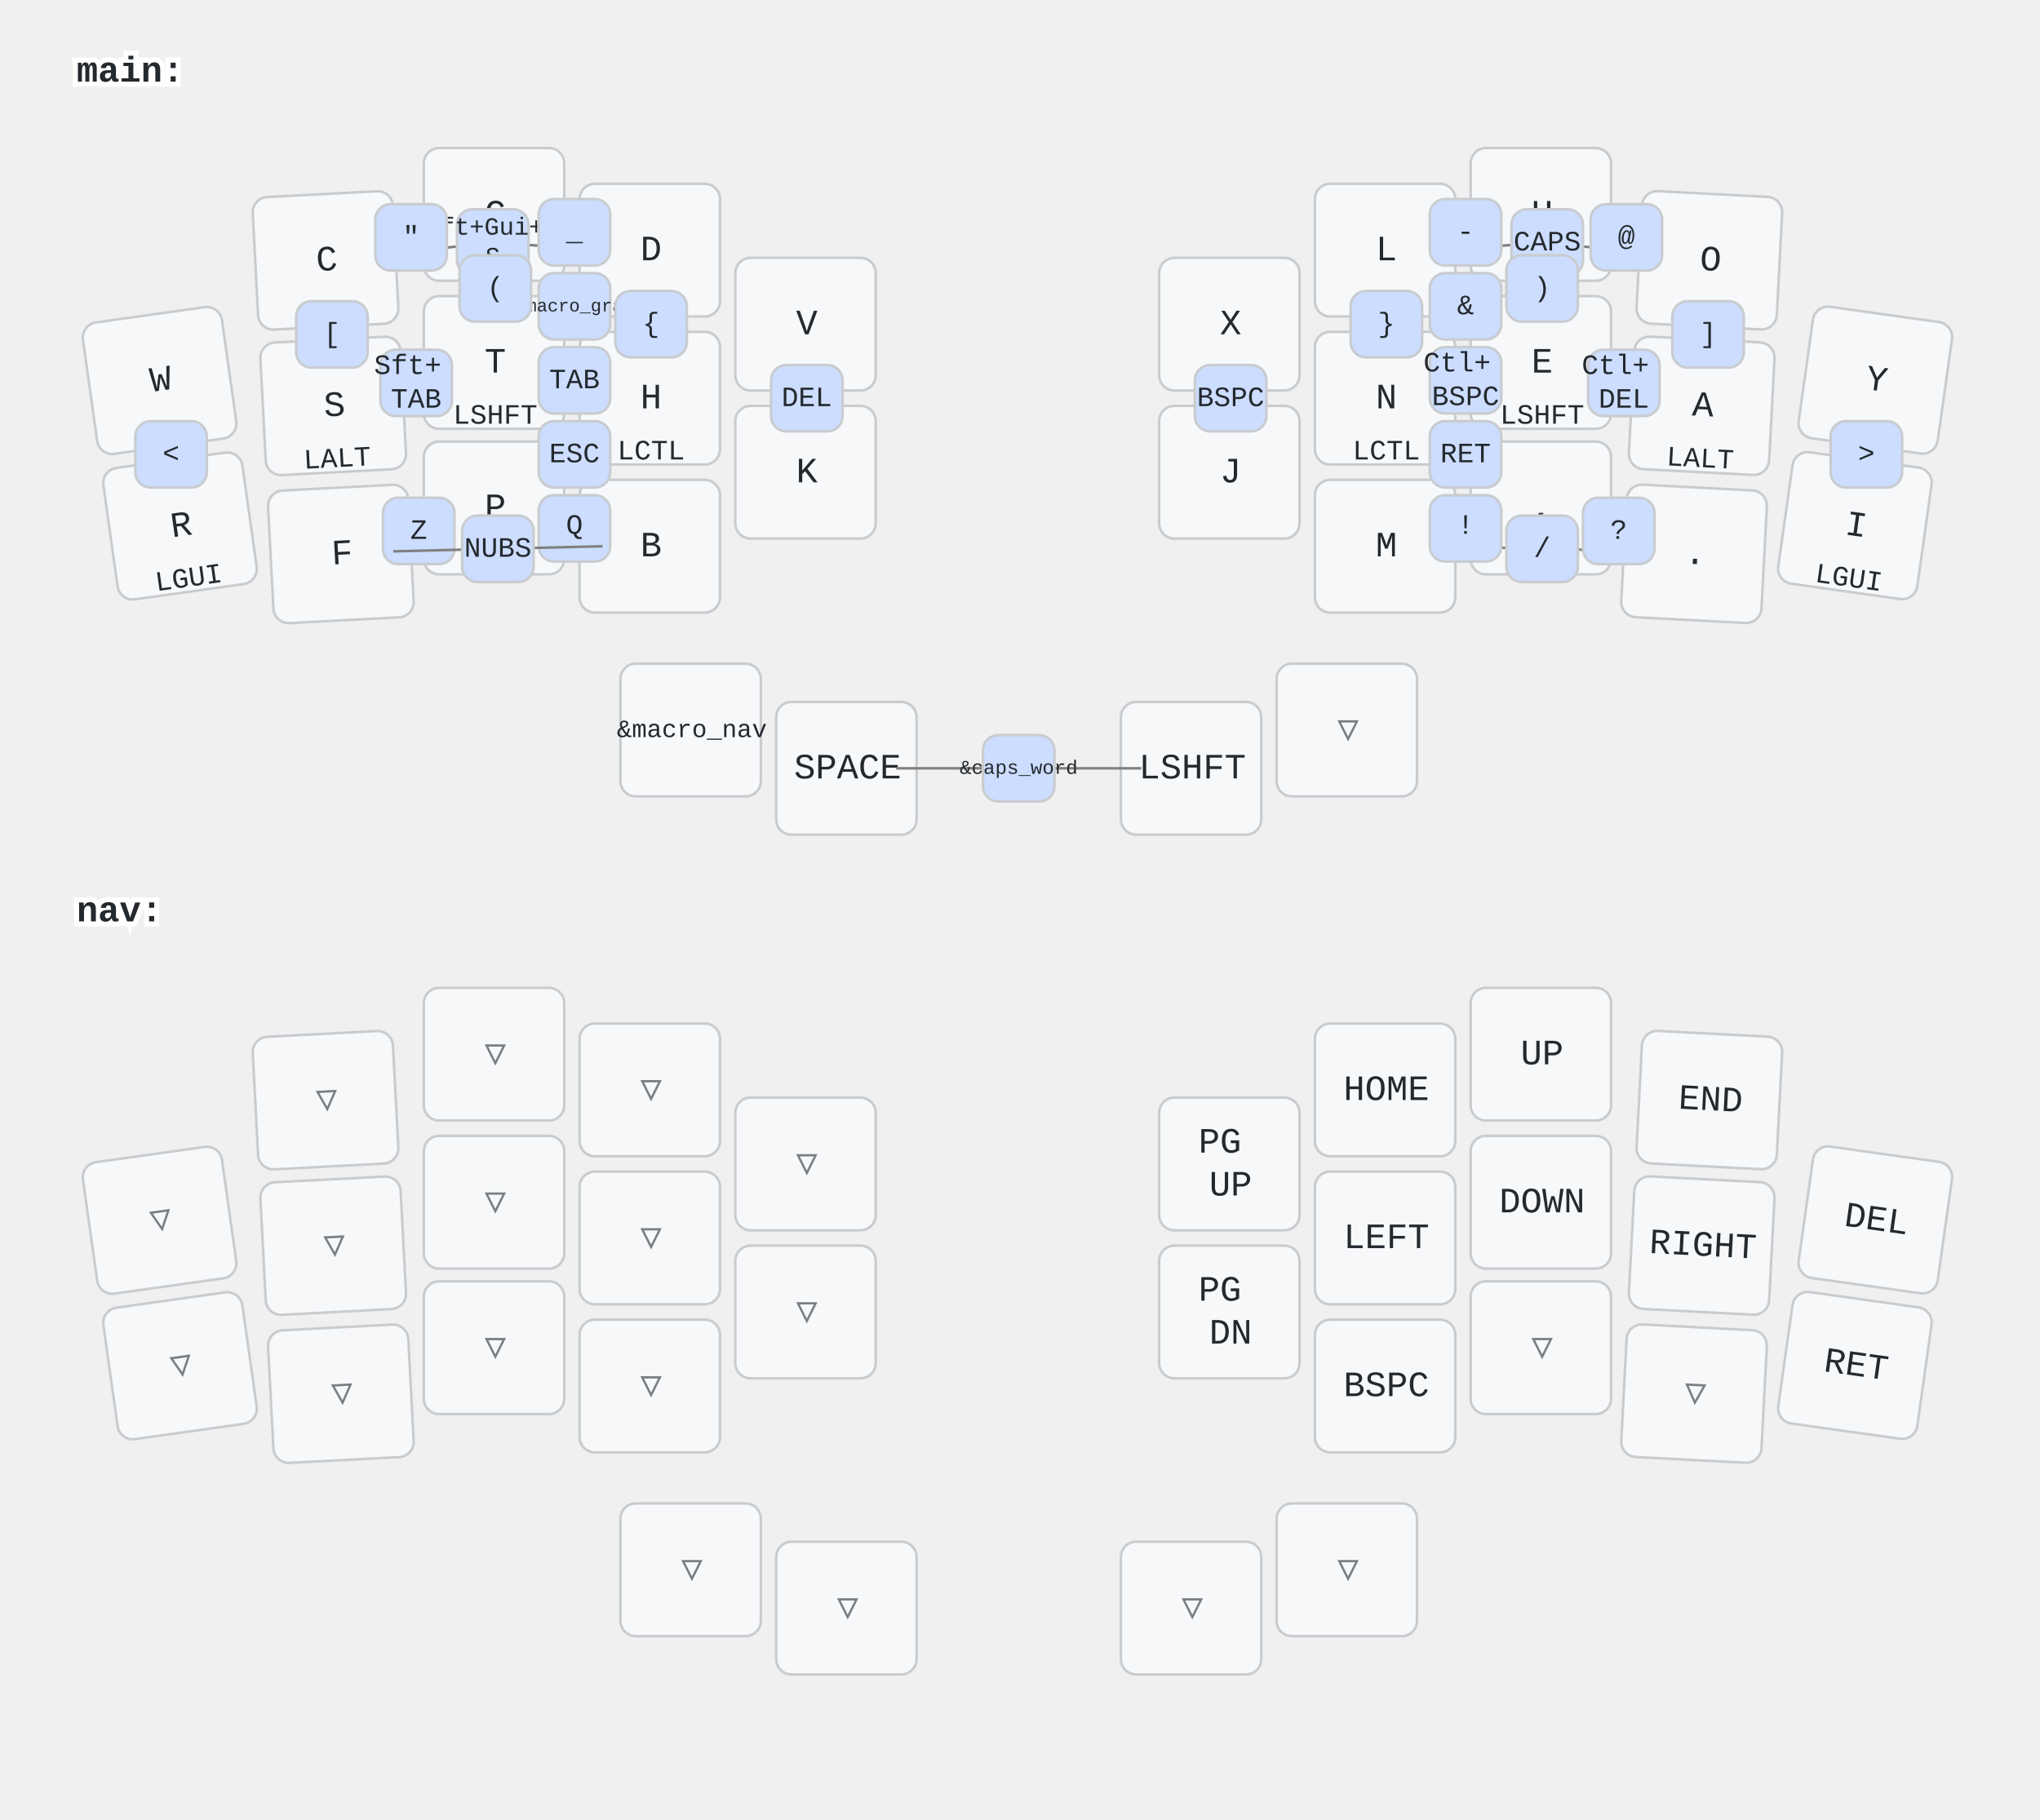
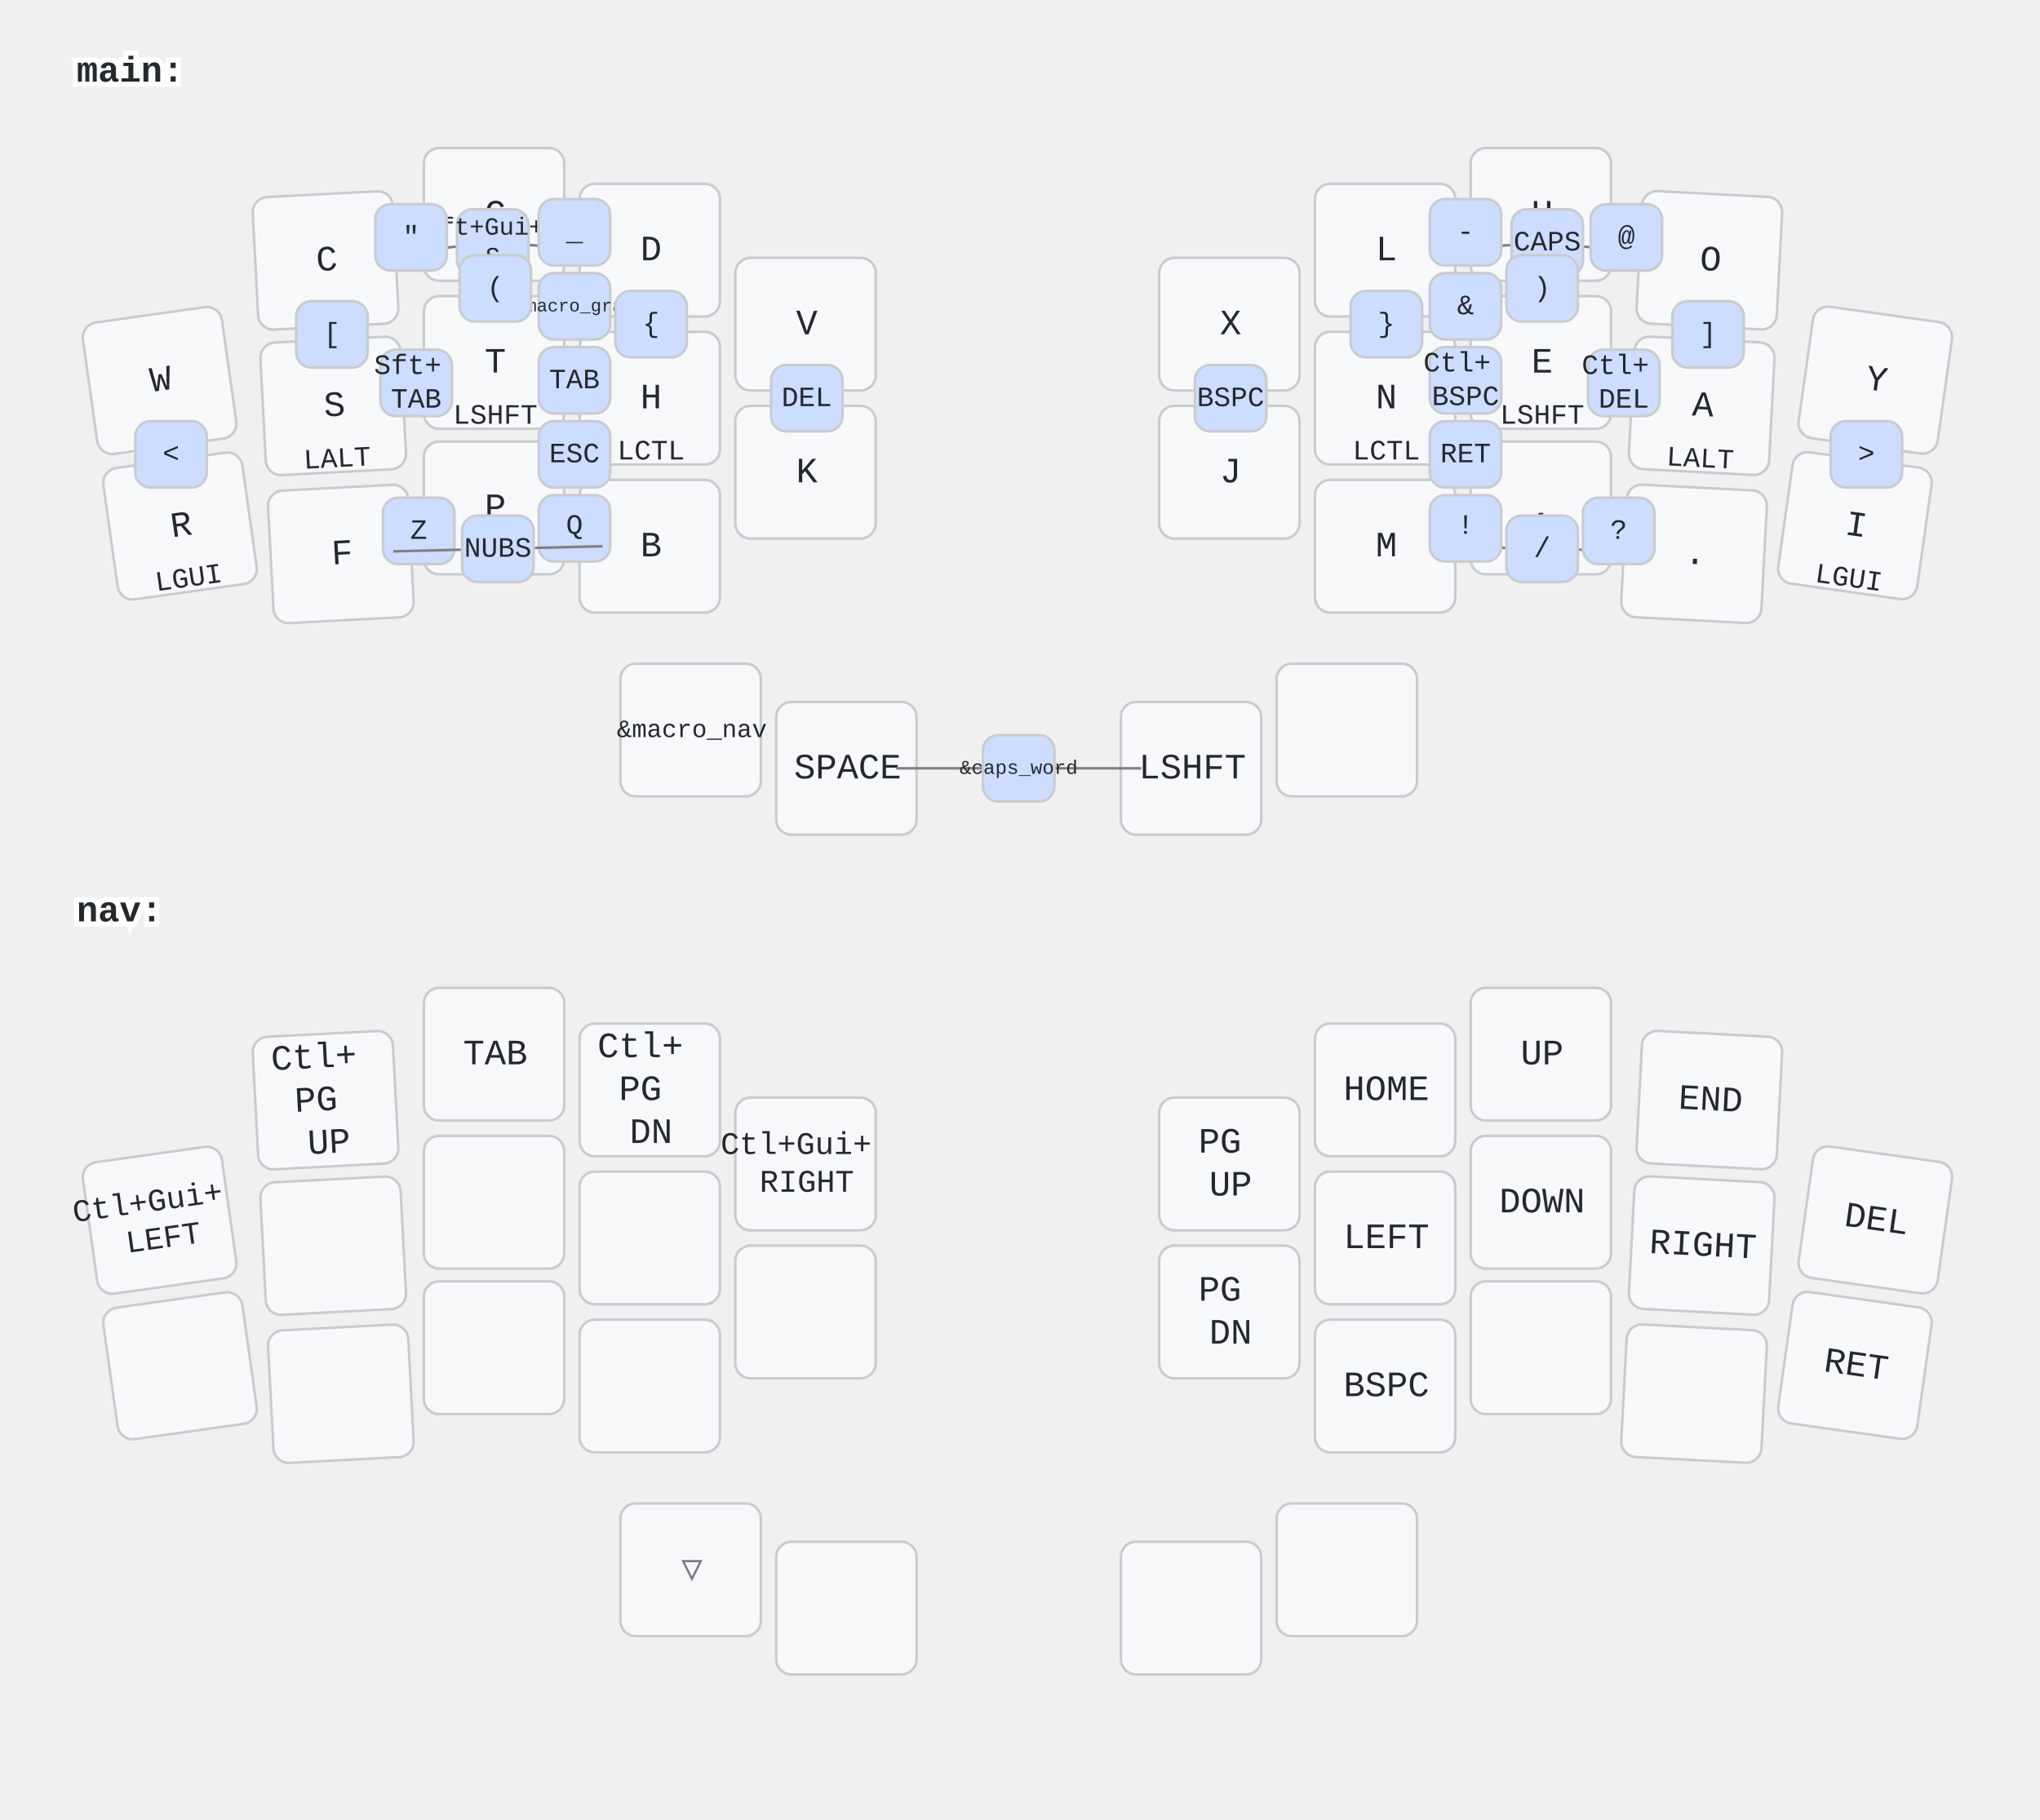
<svg xmlns="http://www.w3.org/2000/svg" width="799" height="713" viewBox="0 0 799 713" class="keymap">
  <style>/* inherit to force styles through use tags */
svg path {
    fill: inherit;
}

/* font and background color specifications */
svg.keymap {
    font-family: SFMono-Regular,Consolas,Liberation Mono,Menlo,monospace;
    font-size: 14px;
    font-kerning: normal;
    text-rendering: optimizeLegibility;
    fill: #24292e;
}

/* default key styling */
rect.key {
    fill: #f6f8fa;
}

rect.key, rect.combo {
    stroke: #c9cccf;
    stroke-width: 1;
}

/* default key side styling, only used is draw_key_sides is set */
rect.side {
    filter: brightness(90%);
}

/* color accent for combo boxes */
rect.combo, rect.combo-separate {
    fill: #cdf;
}

/* color accent for held keys */
rect.held, rect.combo.held {
    fill: #fdd;
}

/* color accent for ghost (optional) keys */
rect.ghost, rect.combo.ghost {
    stroke-dasharray: 4, 4;
    stroke-width: 2;
}

text {
    text-anchor: middle;
    dominant-baseline: middle;
}

/* styling for layer labels */
text.label {
    font-weight: bold;
    text-anchor: start;
    stroke: white;
    stroke-width: 4;
    paint-order: stroke;
}

/* styling for optional footer */
text.footer {
    text-anchor: end;
    dominant-baseline: auto;
    stroke: white;
    stroke-width: 4;
    paint-order: stroke;
}

/* styling for combo tap, and key hold/shifted label text */
text.combo, text.hold, text.shifted {
    font-size: 11px;
}

text.hold {
    text-anchor: middle;
    dominant-baseline: auto;
}

text.shifted {
    text-anchor: middle;
    dominant-baseline: hanging;
}

text.layer-activator {
    text-decoration: underline;
}

/* styling for hold/shifted label text in combo box */
text.combo.hold, text.combo.shifted {
    font-size: 8px;
}

/* lighter symbol for transparent keys */
text.trans {
    fill: #7b7e81;
}

/* styling for combo dendrons */
path.combo {
    stroke-width: 1;
    stroke: gray;
    fill: none;
}

/* Start Tabler Icons Cleanup */
/* cannot use height/width with glyphs */
.icon-tabler &gt; path {
    fill: inherit;
    stroke: inherit;
    stroke-width: 2;
}
/* hide tabler's default box */
.icon-tabler &gt; path[stroke="none"][fill="none"] {
    visibility: hidden;
}
/* End Tabler Icons Cleanup */
</style>
  <g transform="translate(30, 0)" class="layer-main">
    <text x="0" y="28" class="label" id="main">main:</text>
    <g transform="translate(0, 56)">
      <g transform="translate(33, 93) rotate(-8.0)" class="key keypos-0">
        <rect rx="6" ry="6" x="-28" y="-26" width="55" height="52" class="key" />
        <text x="0" y="0" class="key tap">W</text>
      </g>
      <g transform="translate(98, 46) rotate(-3.0)" class="key keypos-1">
        <rect rx="6" ry="6" x="-28" y="-26" width="55" height="52" class="key" />
        <text x="0" y="0" class="key tap">C</text>
      </g>
      <g transform="translate(164, 28)" class="key keypos-2">
        <rect rx="6" ry="6" x="-28" y="-26" width="55" height="52" class="key" />
        <text x="0" y="0" class="key tap">G</text>
      </g>
      <g transform="translate(225, 42)" class="key keypos-3">
        <rect rx="6" ry="6" x="-28" y="-26" width="55" height="52" class="key" />
        <text x="0" y="0" class="key tap">D</text>
      </g>
      <g transform="translate(286, 71)" class="key keypos-4">
        <rect rx="6" ry="6" x="-28" y="-26" width="55" height="52" class="key" />
        <text x="0" y="0" class="key tap">V</text>
      </g>
      <g transform="translate(452, 71)" class="key keypos-5">
        <rect rx="6" ry="6" x="-28" y="-26" width="55" height="52" class="key" />
        <text x="0" y="0" class="key tap">X</text>
      </g>
      <g transform="translate(513, 42)" class="key keypos-6">
        <rect rx="6" ry="6" x="-28" y="-26" width="55" height="52" class="key" />
        <text x="0" y="0" class="key tap">L</text>
      </g>
      <g transform="translate(574, 28)" class="key keypos-7">
        <rect rx="6" ry="6" x="-28" y="-26" width="55" height="52" class="key" />
        <text x="0" y="0" class="key tap">U</text>
      </g>
      <g transform="translate(640, 46) rotate(3.0)" class="key keypos-8">
        <rect rx="6" ry="6" x="-28" y="-26" width="55" height="52" class="key" />
        <text x="0" y="0" class="key tap">O</text>
      </g>
      <g transform="translate(705, 93) rotate(8.0)" class="key keypos-9">
        <rect rx="6" ry="6" x="-28" y="-26" width="55" height="52" class="key" />
        <text x="0" y="0" class="key tap">Y</text>
      </g>
      <g transform="translate(41, 150) rotate(-8.0)" class="key keypos-10">
        <rect rx="6" ry="6" x="-28" y="-26" width="55" height="52" class="key" />
        <text x="0" y="0" class="key tap">R</text>
        <text x="0" y="24" class="key hold">LGUI</text>
      </g>
      <g transform="translate(101, 103) rotate(-3.0)" class="key keypos-11">
        <rect rx="6" ry="6" x="-28" y="-26" width="55" height="52" class="key" />
        <text x="0" y="0" class="key tap">S</text>
        <text x="0" y="24" class="key hold">LALT</text>
      </g>
      <g transform="translate(164, 86)" class="key keypos-12">
        <rect rx="6" ry="6" x="-28" y="-26" width="55" height="52" class="key" />
        <text x="0" y="0" class="key tap">T</text>
        <text x="0" y="24" class="key hold">LSHFT</text>
      </g>
      <g transform="translate(225, 100)" class="key keypos-13">
        <rect rx="6" ry="6" x="-28" y="-26" width="55" height="52" class="key" />
        <text x="0" y="0" class="key tap">H</text>
        <text x="0" y="24" class="key hold">LCTL</text>
      </g>
      <g transform="translate(286, 129)" class="key keypos-14">
        <rect rx="6" ry="6" x="-28" y="-26" width="55" height="52" class="key" />
        <text x="0" y="0" class="key tap">K</text>
      </g>
      <g transform="translate(452, 129)" class="key keypos-15">
        <rect rx="6" ry="6" x="-28" y="-26" width="55" height="52" class="key" />
        <text x="0" y="0" class="key tap">J</text>
      </g>
      <g transform="translate(513, 100)" class="key keypos-16">
        <rect rx="6" ry="6" x="-28" y="-26" width="55" height="52" class="key" />
        <text x="0" y="0" class="key tap">N</text>
        <text x="0" y="24" class="key hold">LCTL</text>
      </g>
      <g transform="translate(574, 86)" class="key keypos-17">
        <rect rx="6" ry="6" x="-28" y="-26" width="55" height="52" class="key" />
        <text x="0" y="0" class="key tap">E</text>
        <text x="0" y="24" class="key hold">LSHFT</text>
      </g>
      <g transform="translate(637, 103) rotate(3.0)" class="key keypos-18">
        <rect rx="6" ry="6" x="-28" y="-26" width="55" height="52" class="key" />
        <text x="0" y="0" class="key tap">A</text>
        <text x="0" y="24" class="key hold">LALT</text>
      </g>
      <g transform="translate(697, 150) rotate(8.0)" class="key keypos-19">
        <rect rx="6" ry="6" x="-28" y="-26" width="55" height="52" class="key" />
        <text x="0" y="0" class="key tap">I</text>
        <text x="0" y="24" class="key hold">LGUI</text>
      </g>
      <g transform="translate(104, 161) rotate(-3.0)" class="key keypos-20">
        <rect rx="6" ry="6" x="-28" y="-26" width="55" height="52" class="key" />
        <text x="0" y="0" class="key tap">F</text>
      </g>
      <g transform="translate(164, 143)" class="key keypos-21">
        <rect rx="6" ry="6" x="-28" y="-26" width="55" height="52" class="key" />
        <text x="0" y="0" class="key tap">P</text>
      </g>
      <g transform="translate(225, 158)" class="key keypos-22">
        <rect rx="6" ry="6" x="-28" y="-26" width="55" height="52" class="key" />
        <text x="0" y="0" class="key tap">B</text>
      </g>
      <g transform="translate(513, 158)" class="key keypos-23">
        <rect rx="6" ry="6" x="-28" y="-26" width="55" height="52" class="key" />
        <text x="0" y="0" class="key tap">M</text>
      </g>
      <g transform="translate(574, 143)" class="key keypos-24">
        <rect rx="6" ry="6" x="-28" y="-26" width="55" height="52" class="key" />
        <text x="0" y="0" class="key tap">,</text>
      </g>
      <g transform="translate(634, 161) rotate(3.0)" class="key keypos-25">
        <rect rx="6" ry="6" x="-28" y="-26" width="55" height="52" class="key" />
        <text x="0" y="0" class="key tap">.</text>
      </g>
      <g transform="translate(241, 230)" class="key keypos-26">
        <rect rx="6" ry="6" x="-28" y="-26" width="55" height="52" class="key" />
        <text x="0" y="0" class="key tap">
          <tspan style="font-size: 70%">&amp;macro_nav</tspan>
        </text>
      </g>
      <g transform="translate(302, 245)" class="key keypos-27">
        <rect rx="6" ry="6" x="-28" y="-26" width="55" height="52" class="key" />
        <text x="0" y="0" class="key tap">SPACE</text>
      </g>
      <g transform="translate(437, 245)" class="key keypos-28">
        <rect rx="6" ry="6" x="-28" y="-26" width="55" height="52" class="key" />
        <text x="0" y="0" class="key tap">LSHFT</text>
      </g>
-       <g transform="translate(498, 230)" class="key trans keypos-29">
-         <rect rx="6" ry="6" x="-28" y="-26" width="55" height="52" class="key trans" />
-         <text x="0" y="0" class="key trans tap">▽</text>
+       <g transform="translate(498, 230)" class="key keypos-29">
+         <rect rx="6" ry="6" x="-28" y="-26" width="55" height="52" class="key" />
      </g>
      <g class="combo combopos-0">
        <rect rx="6" ry="6" x="120" y="139" width="28" height="26" class="combo" />
        <text x="134" y="152" class="combo tap">Z</text>
      </g>
      <g class="combo combopos-1">
        <rect rx="6" ry="6" x="181" y="138" width="28" height="26" class="combo" />
        <text x="195" y="150" class="combo tap">Q</text>
      </g>
      <g class="combo combopos-2">
        <rect rx="6" ry="6" x="272" y="87" width="28" height="26" class="combo" />
        <text x="286" y="100" class="combo tap">DEL</text>
      </g>
      <g class="combo combopos-3">
        <rect rx="6" ry="6" x="438" y="87" width="28" height="26" class="combo" />
        <text x="452" y="100" class="combo tap">BSPC</text>
      </g>
      <g class="combo combopos-4">
        <path d="M576,39 l-43,3" class="combo" />
        <path d="M576,39 l45,5" class="combo" />
        <rect rx="6" ry="6" x="562" y="26" width="28" height="26" class="combo" />
        <text x="576" y="39" class="combo tap">CAPS</text>
      </g>
      <g class="combo combopos-5">
        <path d="M369,245 l-48,0" class="combo" />
        <path d="M369,245 l48,0" class="combo" />
        <rect rx="6" ry="6" x="355" y="232" width="28" height="26" class="combo" />
        <text x="369" y="245" class="combo tap">
          <tspan style="font-size: 70%">&amp;caps_word</tspan>
        </text>
      </g>
      <g class="combo combopos-6">
        <rect rx="6" ry="6" x="181" y="109" width="28" height="26" class="combo" />
        <text x="195" y="122" class="combo tap">ESC</text>
      </g>
      <g class="combo combopos-7">
        <rect rx="6" ry="6" x="530" y="109" width="28" height="26" class="combo" />
        <text x="544" y="122" class="combo tap">RET</text>
      </g>
      <g class="combo combopos-8">
        <path d="M163,39 l-45,5" class="combo" />
        <path d="M163,39 l43,3" class="combo" />
        <rect rx="6" ry="6" x="149" y="26" width="28" height="26" class="combo" />
        <text x="163" y="39" class="combo tap">
          <tspan x="163" dy="-0.6em" style="font-size: 88%">Sft+Gui+</tspan>
          <tspan x="163" dy="1.2em" style="font-size: 88%">S</tspan>
        </text>
      </g>
      <g class="combo combopos-9">
        <rect rx="6" ry="6" x="181" y="51" width="28" height="26" class="combo" />
        <text x="195" y="64" class="combo tap">
          <tspan style="font-size: 64%">&amp;macro_gra…</tspan>
        </text>
      </g>
      <g class="combo combopos-10">
        <rect rx="6" ry="6" x="119" y="81" width="28" height="26" class="combo" />
        <text x="133" y="94" class="combo tap">
          <tspan x="133" dy="-0.6em">Sft+</tspan>
          <tspan x="133" dy="1.2em">TAB</tspan>
        </text>
      </g>
      <g class="combo combopos-11">
        <rect rx="6" ry="6" x="181" y="80" width="28" height="26" class="combo" />
        <text x="195" y="93" class="combo tap">TAB</text>
      </g>
      <g class="combo combopos-12">
        <rect rx="6" ry="6" x="530" y="80" width="28" height="26" class="combo" />
        <text x="544" y="93" class="combo tap">
          <tspan x="544" dy="-0.6em">Ctl+</tspan>
          <tspan x="544" dy="1.2em">BSPC</tspan>
        </text>
      </g>
      <g class="combo combopos-13">
        <rect rx="6" ry="6" x="592" y="81" width="28" height="26" class="combo" />
        <text x="606" y="94" class="combo tap">
          <tspan x="606" dy="-0.6em">Ctl+</tspan>
          <tspan x="606" dy="1.2em">DEL</tspan>
        </text>
      </g>
      <g class="combo combopos-14">
        <rect rx="6" ry="6" x="181" y="22" width="28" height="26" class="combo" />
        <text x="195" y="35" class="combo tap">_</text>
      </g>
      <g class="combo combopos-15">
        <rect rx="6" ry="6" x="530" y="22" width="28" height="26" class="combo" />
        <text x="544" y="35" class="combo tap">-</text>
      </g>
      <g class="combo combopos-16">
        <rect rx="6" ry="6" x="530" y="51" width="28" height="26" class="combo" />
        <text x="544" y="64" class="combo tap">&amp;</text>
      </g>
      <g class="combo combopos-17">
        <path d="M574,159 l-41,-1" class="combo" />
        <path d="M574,159 l41,1" class="combo" />
        <rect rx="6" ry="6" x="560" y="146" width="28" height="26" class="combo" />
        <text x="574" y="159" class="combo tap">/</text>
      </g>
      <g class="combo combopos-18">
        <rect rx="6" ry="6" x="530" y="138" width="28" height="26" class="combo" />
        <text x="544" y="150" class="combo tap">!</text>
      </g>
      <g class="combo combopos-19">
        <rect rx="6" ry="6" x="590" y="139" width="28" height="26" class="combo" />
        <text x="604" y="152" class="combo tap">?</text>
      </g>
      <g class="combo combopos-20">
        <rect rx="6" ry="6" x="117" y="24" width="28" height="26" class="combo" />
        <text x="131" y="37" class="combo tap">"</text>
      </g>
      <g class="combo combopos-21">
        <rect rx="6" ry="6" x="593" y="24" width="28" height="26" class="combo" />
        <text x="607" y="37" class="combo tap">@</text>
      </g>
      <g class="combo combopos-22">
        <path d="M165,159 l-41,1" class="combo" />
        <path d="M165,159 l41,-1" class="combo" />
        <rect rx="6" ry="6" x="151" y="146" width="28" height="26" class="combo" />
        <text x="165" y="159" class="combo tap">NUBS</text>
      </g>
      <g class="combo combopos-23">
        <rect rx="6" ry="6" x="23" y="109" width="28" height="26" class="combo" />
        <text x="37" y="122" class="combo tap">&lt;</text>
      </g>
      <g class="combo combopos-24">
        <rect rx="6" ry="6" x="86" y="62" width="28" height="26" class="combo" />
        <text x="100" y="75" class="combo tap">[</text>
      </g>
      <g class="combo combopos-25">
        <rect rx="6" ry="6" x="150" y="44" width="28" height="26" class="combo" />
        <text x="164" y="57" class="combo tap">(</text>
      </g>
      <g class="combo combopos-26">
        <rect rx="6" ry="6" x="211" y="58" width="28" height="26" class="combo" />
        <text x="225" y="71" class="combo tap">{</text>
      </g>
      <g class="combo combopos-27">
        <rect rx="6" ry="6" x="687" y="109" width="28" height="26" class="combo" />
        <text x="701" y="122" class="combo tap">&gt;</text>
      </g>
      <g class="combo combopos-28">
        <rect rx="6" ry="6" x="499" y="58" width="28" height="26" class="combo" />
        <text x="513" y="71" class="combo tap">}</text>
      </g>
      <g class="combo combopos-29">
        <rect rx="6" ry="6" x="560" y="44" width="28" height="26" class="combo" />
        <text x="574" y="57" class="combo tap">)</text>
      </g>
      <g class="combo combopos-30">
        <rect rx="6" ry="6" x="625" y="62" width="28" height="26" class="combo" />
        <text x="639" y="75" class="combo tap">]</text>
      </g>
    </g>
  </g>
  <g transform="translate(30, 329)" class="layer-nav">
    <text x="0" y="28" class="label" id="nav">nav:</text>
    <g transform="translate(0, 56)">
-       <g transform="translate(33, 93) rotate(-8.0)" class="key trans keypos-0">
-         <rect rx="6" ry="6" x="-28" y="-26" width="55" height="52" class="key trans" />
-         <text x="0" y="0" class="key trans tap">▽</text>
-       </g>
-       <g transform="translate(98, 46) rotate(-3.0)" class="key trans keypos-1">
-         <rect rx="6" ry="6" x="-28" y="-26" width="55" height="52" class="key trans" />
-         <text x="0" y="0" class="key trans tap">▽</text>
-       </g>
-       <g transform="translate(164, 28)" class="key trans keypos-2">
-         <rect rx="6" ry="6" x="-28" y="-26" width="55" height="52" class="key trans" />
-         <text x="0" y="0" class="key trans tap">▽</text>
-       </g>
-       <g transform="translate(225, 42)" class="key trans keypos-3">
-         <rect rx="6" ry="6" x="-28" y="-26" width="55" height="52" class="key trans" />
-         <text x="0" y="0" class="key trans tap">▽</text>
-       </g>
-       <g transform="translate(286, 71)" class="key trans keypos-4">
-         <rect rx="6" ry="6" x="-28" y="-26" width="55" height="52" class="key trans" />
-         <text x="0" y="0" class="key trans tap">▽</text>
+       <g transform="translate(33, 93) rotate(-8.0)" class="key keypos-0">
+         <rect rx="6" ry="6" x="-28" y="-26" width="55" height="52" class="key" />
+         <text x="0" y="0" class="key tap">
+           <tspan x="0" dy="-0.6em" style="font-size: 88%">Ctl+Gui+</tspan>
+           <tspan x="0" dy="1.2em" style="font-size: 88%">LEFT</tspan>
+         </text>
+       </g>
+       <g transform="translate(98, 46) rotate(-3.0)" class="key keypos-1">
+         <rect rx="6" ry="6" x="-28" y="-26" width="55" height="52" class="key" />
+         <text x="0" y="0" class="key tap">
+           <tspan x="0" dy="-1.2em">Ctl+</tspan>
+           <tspan x="0" dy="1.2em">PG</tspan>
+           <tspan x="0" dy="1.2em">UP</tspan>
+         </text>
+       </g>
+       <g transform="translate(164, 28)" class="key keypos-2">
+         <rect rx="6" ry="6" x="-28" y="-26" width="55" height="52" class="key" />
+         <text x="0" y="0" class="key tap">TAB</text>
+       </g>
+       <g transform="translate(225, 42)" class="key keypos-3">
+         <rect rx="6" ry="6" x="-28" y="-26" width="55" height="52" class="key" />
+         <text x="0" y="0" class="key tap">
+           <tspan x="0" dy="-1.2em">Ctl+</tspan>
+           <tspan x="0" dy="1.2em">PG</tspan>
+           <tspan x="0" dy="1.2em">DN</tspan>
+         </text>
+       </g>
+       <g transform="translate(286, 71)" class="key keypos-4">
+         <rect rx="6" ry="6" x="-28" y="-26" width="55" height="52" class="key" />
+         <text x="0" y="0" class="key tap">
+           <tspan x="0" dy="-0.6em" style="font-size: 88%">Ctl+Gui+</tspan>
+           <tspan x="0" dy="1.2em" style="font-size: 88%">RIGHT</tspan>
+         </text>
      </g>
      <g transform="translate(452, 71)" class="key keypos-5">
        <rect rx="6" ry="6" x="-28" y="-26" width="55" height="52" class="key" />
        <text x="0" y="0" class="key tap">
          <tspan x="0" dy="-0.6em">PG</tspan>
          <tspan x="0" dy="1.2em">UP</tspan>
        </text>
      </g>
      <g transform="translate(513, 42)" class="key keypos-6">
        <rect rx="6" ry="6" x="-28" y="-26" width="55" height="52" class="key" />
        <text x="0" y="0" class="key tap">HOME</text>
      </g>
      <g transform="translate(574, 28)" class="key keypos-7">
        <rect rx="6" ry="6" x="-28" y="-26" width="55" height="52" class="key" />
        <text x="0" y="0" class="key tap">UP</text>
      </g>
      <g transform="translate(640, 46) rotate(3.0)" class="key keypos-8">
        <rect rx="6" ry="6" x="-28" y="-26" width="55" height="52" class="key" />
        <text x="0" y="0" class="key tap">END</text>
      </g>
      <g transform="translate(705, 93) rotate(8.0)" class="key keypos-9">
        <rect rx="6" ry="6" x="-28" y="-26" width="55" height="52" class="key" />
        <text x="0" y="0" class="key tap">DEL</text>
      </g>
-       <g transform="translate(41, 150) rotate(-8.0)" class="key trans keypos-10">
-         <rect rx="6" ry="6" x="-28" y="-26" width="55" height="52" class="key trans" />
-         <text x="0" y="0" class="key trans tap">▽</text>
-       </g>
-       <g transform="translate(101, 103) rotate(-3.0)" class="key trans keypos-11">
-         <rect rx="6" ry="6" x="-28" y="-26" width="55" height="52" class="key trans" />
-         <text x="0" y="0" class="key trans tap">▽</text>
-       </g>
-       <g transform="translate(164, 86)" class="key trans keypos-12">
-         <rect rx="6" ry="6" x="-28" y="-26" width="55" height="52" class="key trans" />
-         <text x="0" y="0" class="key trans tap">▽</text>
-       </g>
-       <g transform="translate(225, 100)" class="key trans keypos-13">
-         <rect rx="6" ry="6" x="-28" y="-26" width="55" height="52" class="key trans" />
-         <text x="0" y="0" class="key trans tap">▽</text>
-       </g>
-       <g transform="translate(286, 129)" class="key trans keypos-14">
-         <rect rx="6" ry="6" x="-28" y="-26" width="55" height="52" class="key trans" />
-         <text x="0" y="0" class="key trans tap">▽</text>
+       <g transform="translate(41, 150) rotate(-8.0)" class="key keypos-10">
+         <rect rx="6" ry="6" x="-28" y="-26" width="55" height="52" class="key" />
+       </g>
+       <g transform="translate(101, 103) rotate(-3.0)" class="key keypos-11">
+         <rect rx="6" ry="6" x="-28" y="-26" width="55" height="52" class="key" />
+       </g>
+       <g transform="translate(164, 86)" class="key keypos-12">
+         <rect rx="6" ry="6" x="-28" y="-26" width="55" height="52" class="key" />
+       </g>
+       <g transform="translate(225, 100)" class="key keypos-13">
+         <rect rx="6" ry="6" x="-28" y="-26" width="55" height="52" class="key" />
+       </g>
+       <g transform="translate(286, 129)" class="key keypos-14">
+         <rect rx="6" ry="6" x="-28" y="-26" width="55" height="52" class="key" />
      </g>
      <g transform="translate(452, 129)" class="key keypos-15">
        <rect rx="6" ry="6" x="-28" y="-26" width="55" height="52" class="key" />
        <text x="0" y="0" class="key tap">
          <tspan x="0" dy="-0.6em">PG</tspan>
          <tspan x="0" dy="1.2em">DN</tspan>
        </text>
      </g>
      <g transform="translate(513, 100)" class="key keypos-16">
        <rect rx="6" ry="6" x="-28" y="-26" width="55" height="52" class="key" />
        <text x="0" y="0" class="key tap">LEFT</text>
      </g>
      <g transform="translate(574, 86)" class="key keypos-17">
        <rect rx="6" ry="6" x="-28" y="-26" width="55" height="52" class="key" />
        <text x="0" y="0" class="key tap">DOWN</text>
      </g>
      <g transform="translate(637, 103) rotate(3.0)" class="key keypos-18">
        <rect rx="6" ry="6" x="-28" y="-26" width="55" height="52" class="key" />
        <text x="0" y="0" class="key tap">RIGHT</text>
      </g>
      <g transform="translate(697, 150) rotate(8.0)" class="key keypos-19">
        <rect rx="6" ry="6" x="-28" y="-26" width="55" height="52" class="key" />
        <text x="0" y="0" class="key tap">RET</text>
      </g>
-       <g transform="translate(104, 161) rotate(-3.0)" class="key trans keypos-20">
-         <rect rx="6" ry="6" x="-28" y="-26" width="55" height="52" class="key trans" />
-         <text x="0" y="0" class="key trans tap">▽</text>
-       </g>
-       <g transform="translate(164, 143)" class="key trans keypos-21">
-         <rect rx="6" ry="6" x="-28" y="-26" width="55" height="52" class="key trans" />
-         <text x="0" y="0" class="key trans tap">▽</text>
-       </g>
-       <g transform="translate(225, 158)" class="key trans keypos-22">
-         <rect rx="6" ry="6" x="-28" y="-26" width="55" height="52" class="key trans" />
-         <text x="0" y="0" class="key trans tap">▽</text>
+       <g transform="translate(104, 161) rotate(-3.0)" class="key keypos-20">
+         <rect rx="6" ry="6" x="-28" y="-26" width="55" height="52" class="key" />
+       </g>
+       <g transform="translate(164, 143)" class="key keypos-21">
+         <rect rx="6" ry="6" x="-28" y="-26" width="55" height="52" class="key" />
+       </g>
+       <g transform="translate(225, 158)" class="key keypos-22">
+         <rect rx="6" ry="6" x="-28" y="-26" width="55" height="52" class="key" />
      </g>
      <g transform="translate(513, 158)" class="key keypos-23">
        <rect rx="6" ry="6" x="-28" y="-26" width="55" height="52" class="key" />
        <text x="0" y="0" class="key tap">BSPC</text>
      </g>
-       <g transform="translate(574, 143)" class="key trans keypos-24">
-         <rect rx="6" ry="6" x="-28" y="-26" width="55" height="52" class="key trans" />
-         <text x="0" y="0" class="key trans tap">▽</text>
-       </g>
-       <g transform="translate(634, 161) rotate(3.0)" class="key trans keypos-25">
-         <rect rx="6" ry="6" x="-28" y="-26" width="55" height="52" class="key trans" />
-         <text x="0" y="0" class="key trans tap">▽</text>
+       <g transform="translate(574, 143)" class="key keypos-24">
+         <rect rx="6" ry="6" x="-28" y="-26" width="55" height="52" class="key" />
+       </g>
+       <g transform="translate(634, 161) rotate(3.0)" class="key keypos-25">
+         <rect rx="6" ry="6" x="-28" y="-26" width="55" height="52" class="key" />
      </g>
      <g transform="translate(241, 230)" class="key trans keypos-26">
        <rect rx="6" ry="6" x="-28" y="-26" width="55" height="52" class="key trans" />
        <text x="0" y="0" class="key trans tap">▽</text>
      </g>
-       <g transform="translate(302, 245)" class="key trans keypos-27">
-         <rect rx="6" ry="6" x="-28" y="-26" width="55" height="52" class="key trans" />
-         <text x="0" y="0" class="key trans tap">▽</text>
-       </g>
-       <g transform="translate(437, 245)" class="key trans keypos-28">
-         <rect rx="6" ry="6" x="-28" y="-26" width="55" height="52" class="key trans" />
-         <text x="0" y="0" class="key trans tap">▽</text>
-       </g>
-       <g transform="translate(498, 230)" class="key trans keypos-29">
-         <rect rx="6" ry="6" x="-28" y="-26" width="55" height="52" class="key trans" />
-         <text x="0" y="0" class="key trans tap">▽</text>
+       <g transform="translate(302, 245)" class="key keypos-27">
+         <rect rx="6" ry="6" x="-28" y="-26" width="55" height="52" class="key" />
+       </g>
+       <g transform="translate(437, 245)" class="key keypos-28">
+         <rect rx="6" ry="6" x="-28" y="-26" width="55" height="52" class="key" />
+       </g>
+       <g transform="translate(498, 230)" class="key keypos-29">
+         <rect rx="6" ry="6" x="-28" y="-26" width="55" height="52" class="key" />
      </g>
    </g>
  </g>
</svg>
